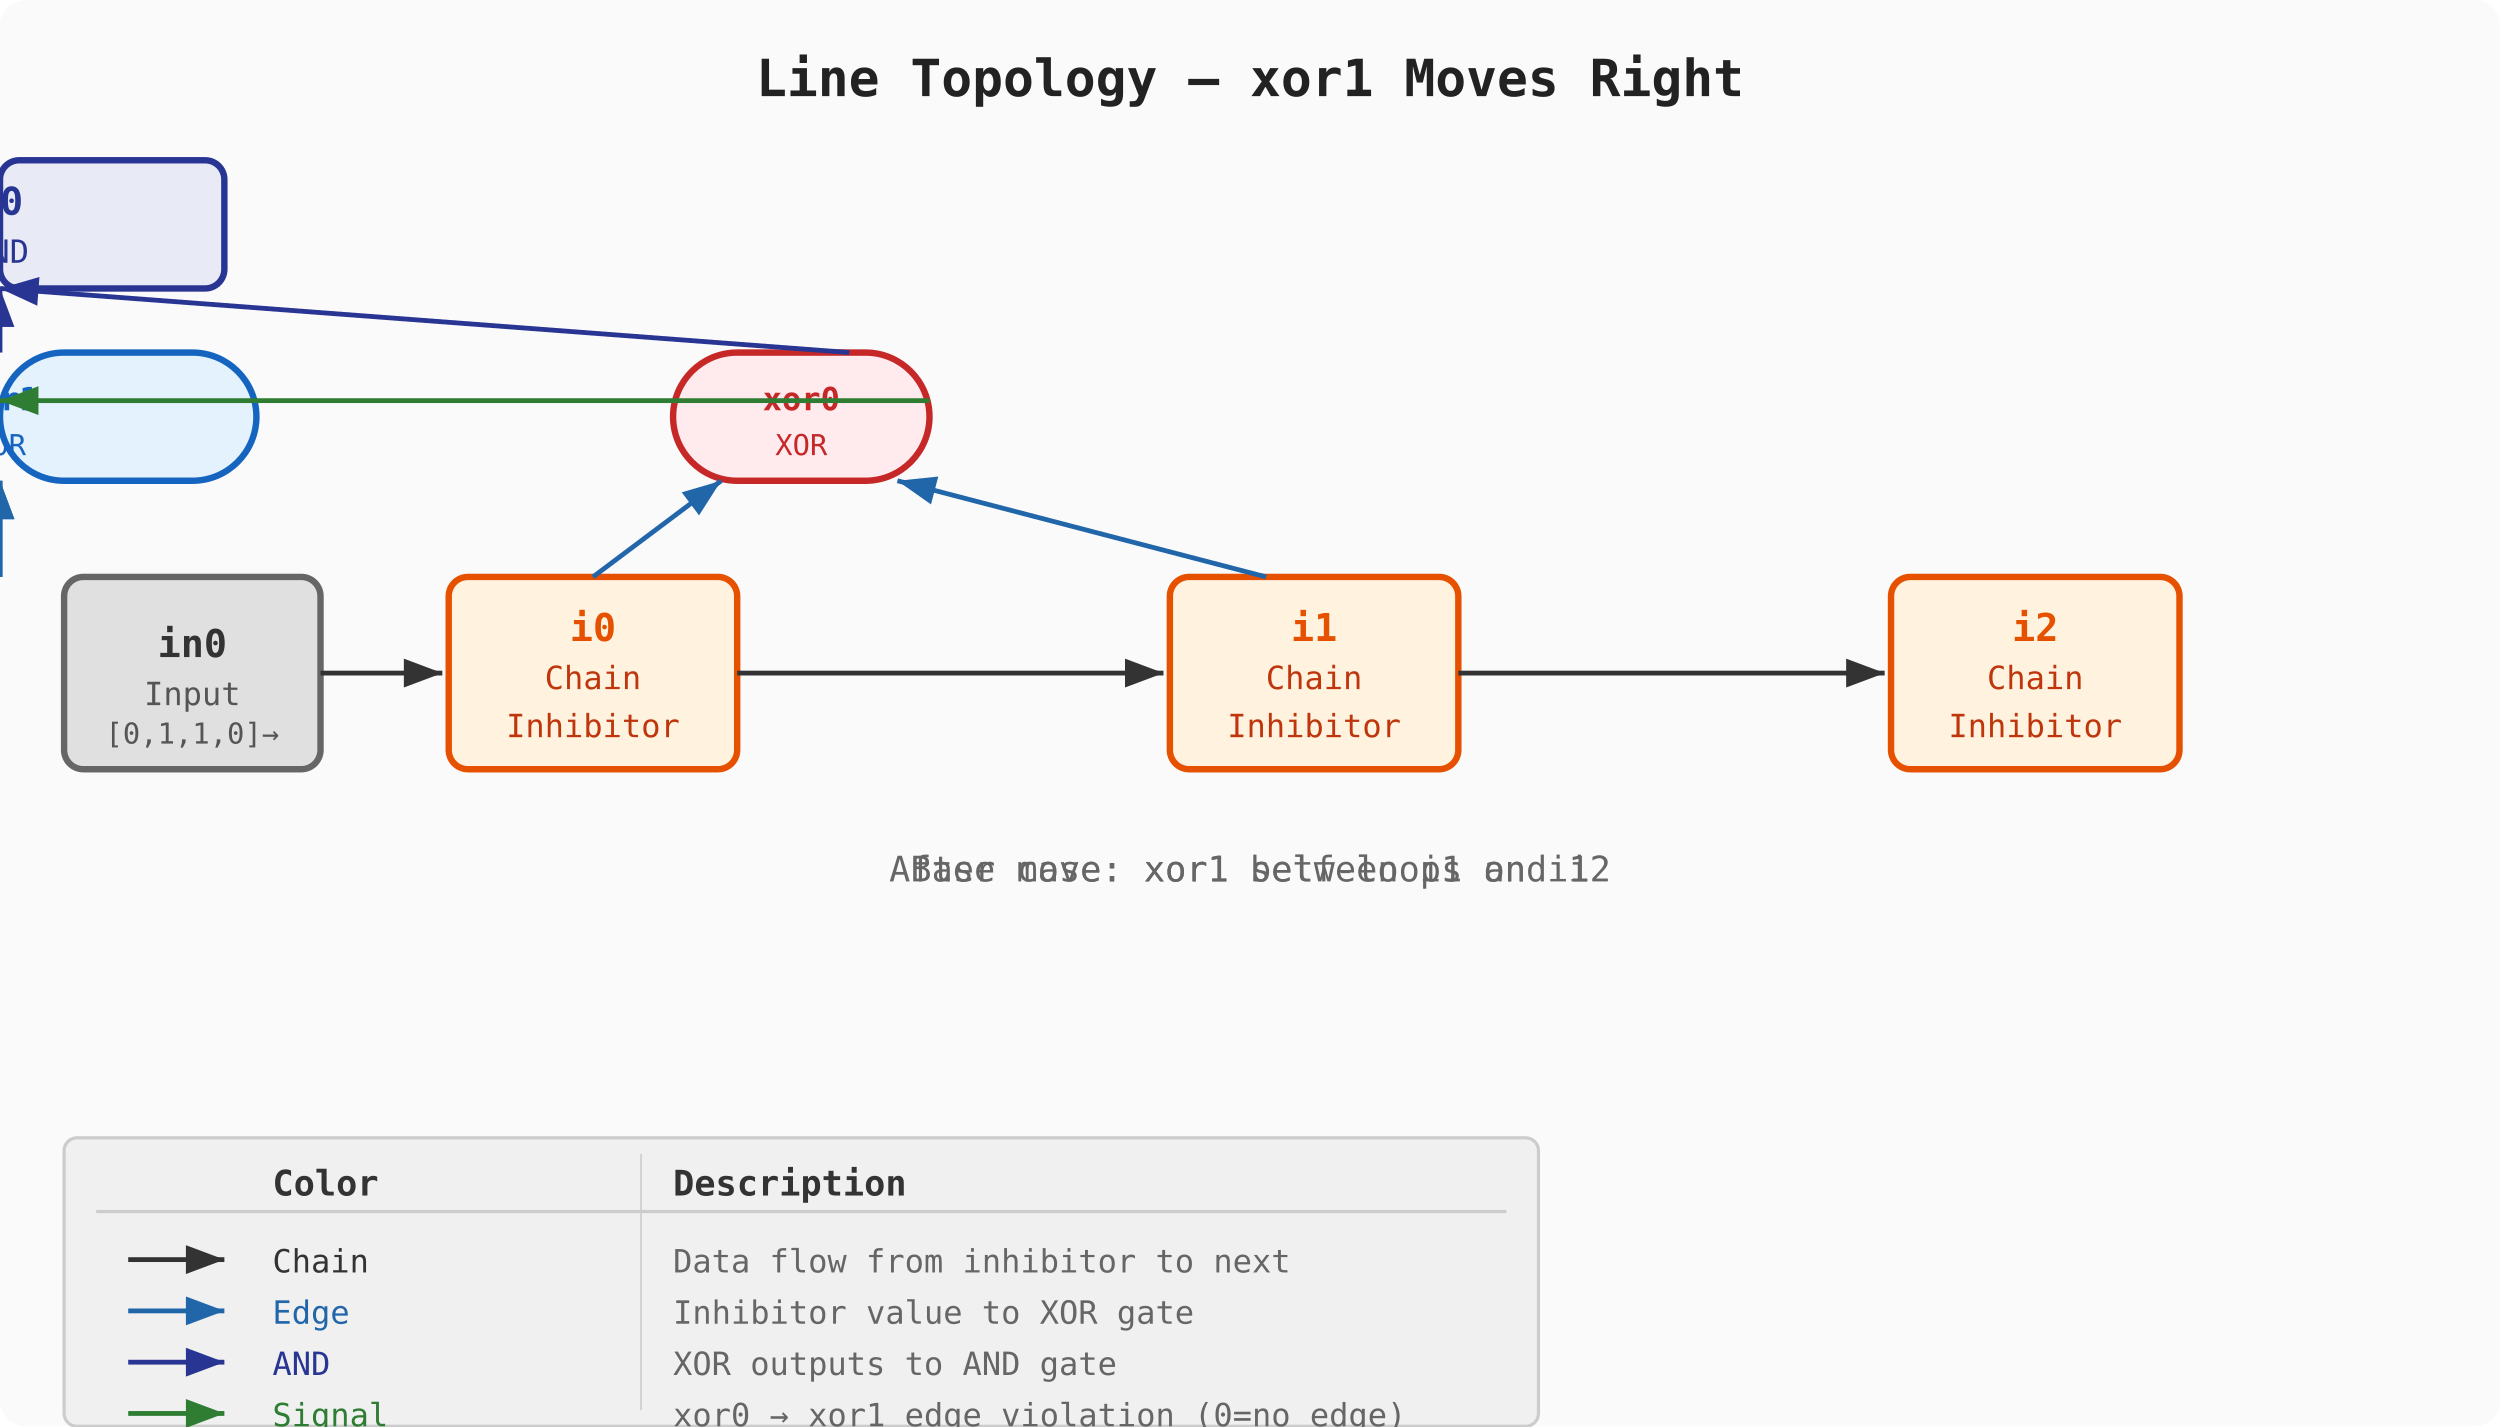
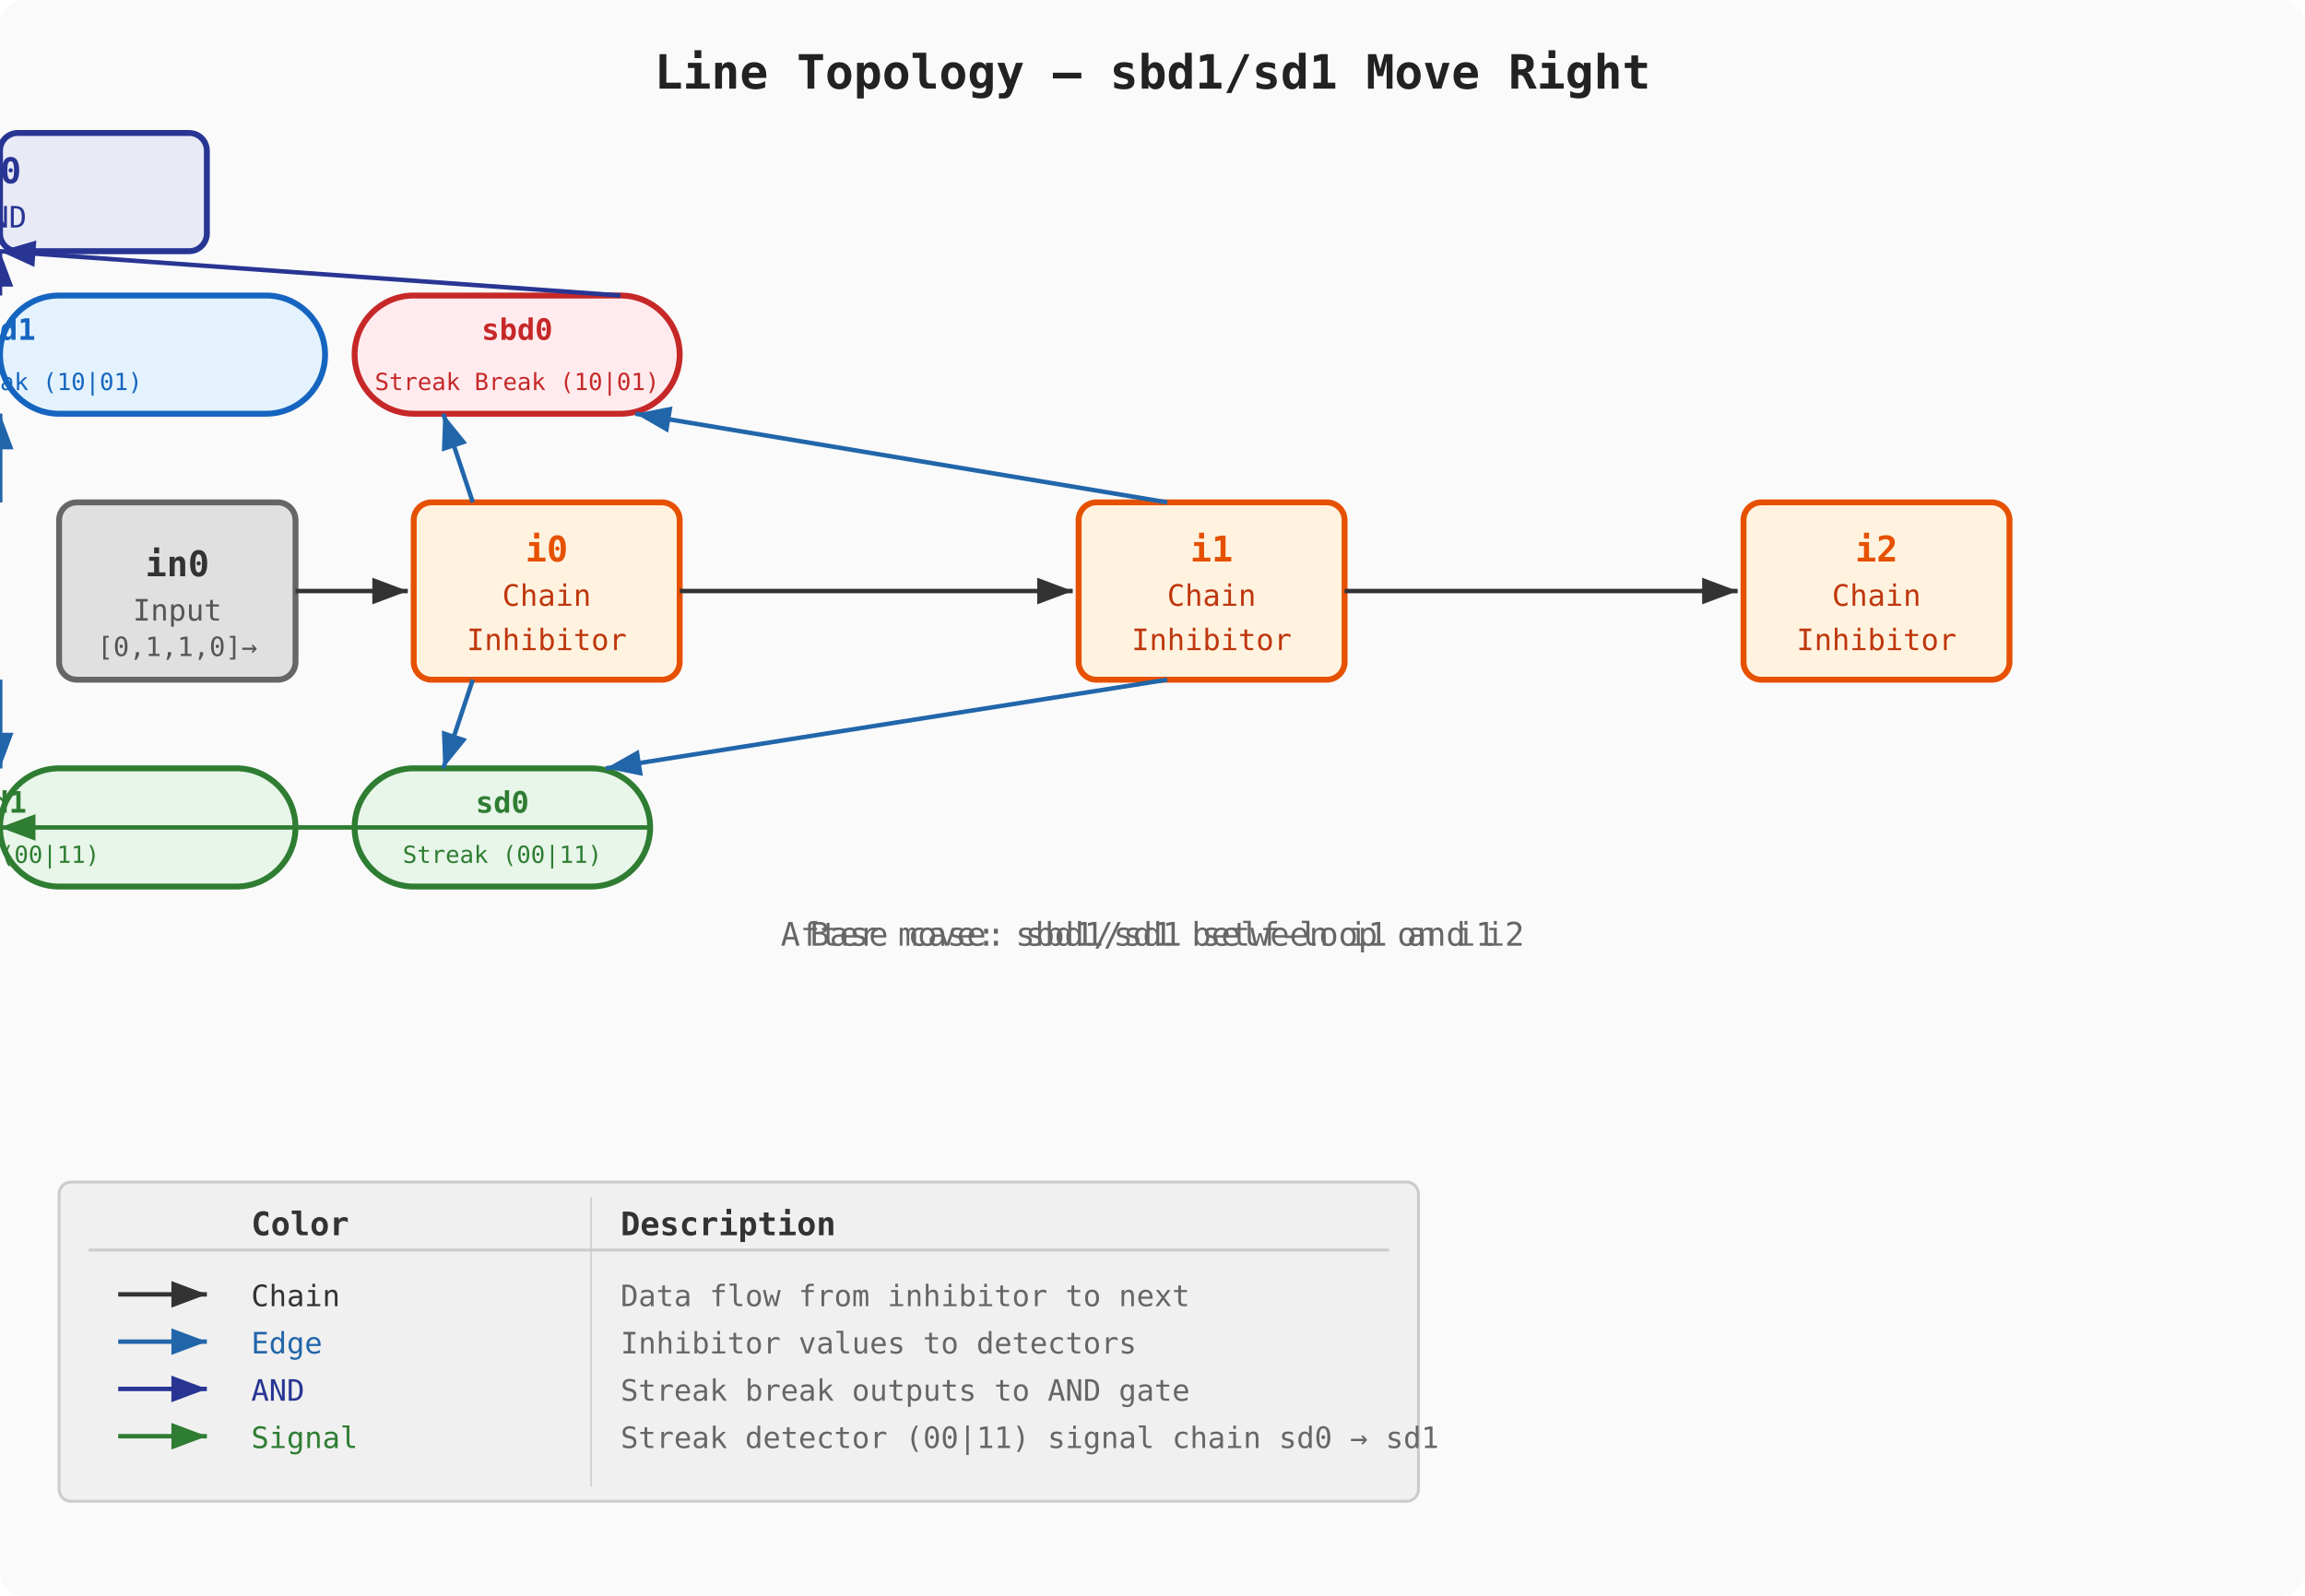
- <svg xmlns="http://www.w3.org/2000/svg" viewBox="0 0 780 445" font-family="monospace" font-size="12">
+ <svg xmlns="http://www.w3.org/2000/svg" viewBox="0 0 780 540" font-family="monospace" font-size="12">
  <defs>
    <marker id="arrow" markerWidth="8" markerHeight="6" refX="8" refY="3" orient="auto">
      <path d="M0,0 L8,3 L0,6" fill="#333" />
    </marker>
    <marker id="arrow-blue" markerWidth="8" markerHeight="6" refX="8" refY="3" orient="auto">
      <path d="M0,0 L8,3 L0,6" fill="#2266aa" />
    </marker>
    <marker id="arrow-indigo" markerWidth="8" markerHeight="6" refX="8" refY="3" orient="auto">
      <path d="M0,0 L8,3 L0,6" fill="#283593" />
    </marker>
    <marker id="arrow-green" markerWidth="8" markerHeight="6" refX="8" refY="3" orient="auto">
      <path d="M0,0 L8,3 L0,6" fill="#2e7d32" />
    </marker>
  </defs>
-   <rect width="780" height="445" fill="#fafafa" rx="8" />
-   <text x="390" y="30" text-anchor="middle" font-size="16" font-weight="bold" fill="#222">Line Topology — xor1 Moves Right</text>
-   <rect fill="#e8eaf6" stroke="#283593" rx="6" stroke-width="2" width="70" height="40" y="50">
+   <rect width="780" height="540" fill="#fafafa" rx="8" />
+   <text x="390" y="30" text-anchor="middle" font-size="16" font-weight="bold" fill="#222">Line Topology — sbd1/sd1 Move Right</text>
+   <rect fill="#e8eaf6" stroke="#283593" rx="6" stroke-width="2" width="70" height="40" y="45">
    <animate attributeName="x" dur="5s" repeatCount="indefinite" values="295;295;340;340;295" keyTimes="0;0.3;0.5;0.8;1" />
  </rect>
-   <text y="67" text-anchor="middle" font-weight="bold" fill="#283593">
+   <text y="62" text-anchor="middle" font-weight="bold" fill="#283593">
    <animate attributeName="x" dur="5s" repeatCount="indefinite" values="330;330;375;375;330" keyTimes="0;0.3;0.5;0.8;1" />a0
  </text>
-   <text y="82" text-anchor="middle" font-size="10" fill="#283593">
+   <text y="77" text-anchor="middle" font-size="10" fill="#283593">
    <animate attributeName="x" dur="5s" repeatCount="indefinite" values="330;330;375;375;330" keyTimes="0;0.3;0.5;0.8;1" />AND
  </text>
-   <rect x="210" y="110" width="80" height="40" fill="#ffebee" stroke="#c62828" rx="20" stroke-width="2" />
-   <text x="250" y="128" text-anchor="middle" font-weight="bold" font-size="10" fill="#c62828">xor0</text>
-   <text x="250" y="142" text-anchor="middle" font-size="9" fill="#c62828">XOR</text>
-   <rect fill="#e3f2fd" stroke="#1565c0" rx="20" stroke-width="2" width="80" height="40" y="110">
-     <animate attributeName="x" dur="5s" repeatCount="indefinite" values="370;370;480;480;370" keyTimes="0;0.3;0.5;0.8;1" />
+   <rect x="120" y="100" width="110" height="40" fill="#ffebee" stroke="#c62828" rx="20" stroke-width="2" />
+   <text x="175" y="115" text-anchor="middle" font-weight="bold" font-size="10" fill="#c62828">sbd0</text>
+   <text x="175" y="132" text-anchor="middle" font-size="8" fill="#c62828">Streak Break (10|01)</text>
+   <rect fill="#e3f2fd" stroke="#1565c0" rx="20" stroke-width="2" width="110" height="40" y="100">
+     <animate attributeName="x" dur="5s" repeatCount="indefinite" values="430;430;530;530;430" keyTimes="0;0.3;0.5;0.8;1" />
  </rect>
-   <text y="128" text-anchor="middle" font-weight="bold" font-size="10" fill="#1565c0">
-     <animate attributeName="x" dur="5s" repeatCount="indefinite" values="410;410;520;520;410" keyTimes="0;0.3;0.5;0.8;1" />xor1
+   <text y="115" text-anchor="middle" font-weight="bold" font-size="10" fill="#1565c0">
+     <animate attributeName="x" dur="5s" repeatCount="indefinite" values="485;485;585;585;485" keyTimes="0;0.3;0.5;0.8;1" />sbd1
  </text>
-   <text y="142" text-anchor="middle" font-size="9" fill="#1565c0">
-     <animate attributeName="x" dur="5s" repeatCount="indefinite" values="410;410;520;520;410" keyTimes="0;0.3;0.5;0.8;1" />XOR
+   <text y="132" text-anchor="middle" font-size="8" fill="#1565c0">
+     <animate attributeName="x" dur="5s" repeatCount="indefinite" values="485;485;585;585;485" keyTimes="0;0.3;0.5;0.8;1" />Streak Break (10|01)
  </text>
-   <rect x="20" y="180" width="80" height="60" fill="#e0e0e0" stroke="#666" rx="6" stroke-width="2" />
-   <text x="60" y="205" text-anchor="middle" font-weight="bold" fill="#333">in0</text>
-   <text x="60" y="220" text-anchor="middle" font-size="10" fill="#555">Input</text>
-   <text x="60" y="232" text-anchor="middle" font-size="9" fill="#555">[0,1,1,0]→</text>
-   <rect x="140" y="180" width="90" height="60" fill="#fff3e0" stroke="#e65100" rx="6" stroke-width="2" />
-   <text x="185" y="200" text-anchor="middle" font-weight="bold" fill="#e65100">i0</text>
-   <text x="185" y="215" text-anchor="middle" font-size="10" fill="#bf360c">Chain</text>
-   <text x="185" y="230" text-anchor="middle" font-size="10" fill="#bf360c">Inhibitor</text>
-   <rect x="365" y="180" width="90" height="60" fill="#fff3e0" stroke="#e65100" rx="6" stroke-width="2" />
-   <text x="410" y="200" text-anchor="middle" font-weight="bold" fill="#e65100">i1</text>
-   <text x="410" y="215" text-anchor="middle" font-size="10" fill="#bf360c">Chain</text>
-   <text x="410" y="230" text-anchor="middle" font-size="10" fill="#bf360c">Inhibitor</text>
+   <rect x="20" y="170" width="80" height="60" fill="#e0e0e0" stroke="#666" rx="6" stroke-width="2" />
+   <text x="60" y="195" text-anchor="middle" font-weight="bold" fill="#333">in0</text>
+   <text x="60" y="210" text-anchor="middle" font-size="10" fill="#555">Input</text>
+   <text x="60" y="222" text-anchor="middle" font-size="9" fill="#555">[0,1,1,0]→</text>
+   <rect x="140" y="170" width="90" height="60" fill="#fff3e0" stroke="#e65100" rx="6" stroke-width="2" />
+   <text x="185" y="190" text-anchor="middle" font-weight="bold" fill="#e65100">i0</text>
+   <text x="185" y="205" text-anchor="middle" font-size="10" fill="#bf360c">Chain</text>
+   <text x="185" y="220" text-anchor="middle" font-size="10" fill="#bf360c">Inhibitor</text>
+   <rect x="365" y="170" width="90" height="60" fill="#fff3e0" stroke="#e65100" rx="6" stroke-width="2" />
+   <text x="410" y="190" text-anchor="middle" font-weight="bold" fill="#e65100">i1</text>
+   <text x="410" y="205" text-anchor="middle" font-size="10" fill="#bf360c">Chain</text>
+   <text x="410" y="220" text-anchor="middle" font-size="10" fill="#bf360c">Inhibitor</text>
  <g>
    <animate attributeName="opacity" dur="5s" repeatCount="indefinite" values="0;0;1;1;0" keyTimes="0;0.3;0.5;0.8;1" />
-     <rect x="590" y="180" width="90" height="60" fill="#fff3e0" stroke="#e65100" rx="6" stroke-width="2" />
-     <text x="635" y="200" text-anchor="middle" font-weight="bold" fill="#e65100">i2</text>
-     <text x="635" y="215" text-anchor="middle" font-size="10" fill="#bf360c">Chain</text>
-     <text x="635" y="230" text-anchor="middle" font-size="10" fill="#bf360c">Inhibitor</text>
+     <rect x="590" y="170" width="90" height="60" fill="#fff3e0" stroke="#e65100" rx="6" stroke-width="2" />
+     <text x="635" y="190" text-anchor="middle" font-weight="bold" fill="#e65100">i2</text>
+     <text x="635" y="205" text-anchor="middle" font-size="10" fill="#bf360c">Chain</text>
+     <text x="635" y="220" text-anchor="middle" font-size="10" fill="#bf360c">Inhibitor</text>
  </g>
-   <line x1="100" y1="210" x2="138" y2="210" stroke="#333" stroke-width="1.5" marker-end="url(#arrow)" />
-   <line x1="230" y1="210" x2="363" y2="210" stroke="#333" stroke-width="1.5" marker-end="url(#arrow)" />
-   <line x1="455" y1="210" x2="588" y2="210" stroke="#333" stroke-width="1.5" marker-end="url(#arrow)">
+   <rect x="120" y="260" width="100" height="40" fill="#e8f5e9" stroke="#2e7d32" rx="20" stroke-width="2" />
+   <text x="170" y="275" text-anchor="middle" font-weight="bold" font-size="10" fill="#2e7d32">sd0</text>
+   <text x="170" y="292" text-anchor="middle" font-size="8" fill="#2e7d32">Streak (00|11)</text>
+   <rect fill="#e8f5e9" stroke="#2e7d32" rx="20" stroke-width="2" width="100" height="40" y="260">
+     <animate attributeName="x" dur="5s" repeatCount="indefinite" values="430;430;530;530;430" keyTimes="0;0.3;0.5;0.8;1" />
+   </rect>
+   <text y="275" text-anchor="middle" font-weight="bold" font-size="10" fill="#2e7d32">
+     <animate attributeName="x" dur="5s" repeatCount="indefinite" values="480;480;580;580;480" keyTimes="0;0.3;0.5;0.8;1" />sd1
+   </text>
+   <text y="292" text-anchor="middle" font-size="8" fill="#2e7d32">
+     <animate attributeName="x" dur="5s" repeatCount="indefinite" values="480;480;580;580;480" keyTimes="0;0.3;0.5;0.8;1" />Streak (00|11)
+   </text>
+   <line x1="100" y1="200" x2="138" y2="200" stroke="#333" stroke-width="1.5" marker-end="url(#arrow)" />
+   <line x1="230" y1="200" x2="363" y2="200" stroke="#333" stroke-width="1.5" marker-end="url(#arrow)" />
+   <line x1="455" y1="200" x2="588" y2="200" stroke="#333" stroke-width="1.5" marker-end="url(#arrow)">
    <animate attributeName="opacity" dur="5s" repeatCount="indefinite" values="0;0;1;1;0" keyTimes="0;0.3;0.5;0.8;1" />
  </line>
-   <line x1="185" y1="180" x2="225" y2="150" stroke="#2266aa" stroke-width="1.5" marker-end="url(#arrow-blue)" />
-   <line x1="395" y1="180" x2="280" y2="150" stroke="#2266aa" stroke-width="1.5" marker-end="url(#arrow-blue)" />
-   <line stroke="#2266aa" stroke-width="1.5" marker-end="url(#arrow-blue)" y1="180" y2="150">
-     <animate attributeName="x1" dur="5s" repeatCount="indefinite" values="400;400;420;420;400" keyTimes="0;0.3;0.5;0.8;1" />
-     <animate attributeName="x2" dur="5s" repeatCount="indefinite" values="400;400;490;490;400" keyTimes="0;0.3;0.5;0.8;1" />
+   <line x1="160" y1="170" x2="150" y2="140" stroke="#2266aa" stroke-width="1.5" marker-end="url(#arrow-blue)" />
+   <line x1="395" y1="170" x2="215" y2="140" stroke="#2266aa" stroke-width="1.5" marker-end="url(#arrow-blue)" />
+   <line x1="160" y1="230" x2="150" y2="260" stroke="#2266aa" stroke-width="1.5" marker-end="url(#arrow-blue)" />
+   <line x1="395" y1="230" x2="205" y2="260" stroke="#2266aa" stroke-width="1.5" marker-end="url(#arrow-blue)" />
+   <line stroke="#2266aa" stroke-width="1.5" marker-end="url(#arrow-blue)" y1="170" y2="140">
+     <animate attributeName="x1" dur="5s" repeatCount="indefinite" values="440;440;420;420;440" keyTimes="0;0.3;0.5;0.8;1" />
+     <animate attributeName="x2" dur="5s" repeatCount="indefinite" values="465;465;545;545;465" keyTimes="0;0.3;0.5;0.8;1" />
  </line>
-   <line stroke="#2266aa" stroke-width="1.5" marker-end="url(#arrow-blue)" y1="180" y2="150">
-     <animate attributeName="x1" dur="5s" repeatCount="indefinite" values="420;420;625;625;420" keyTimes="0;0.3;0.5;0.8;1" />
-     <animate attributeName="x2" dur="5s" repeatCount="indefinite" values="420;420;550;550;420" keyTimes="0;0.3;0.5;0.8;1" />
+   <line stroke="#2266aa" stroke-width="1.5" marker-end="url(#arrow-blue)" y1="170" y2="140">
+     <animate attributeName="x1" dur="5s" repeatCount="indefinite" values="450;450;625;625;450" keyTimes="0;0.3;0.5;0.8;1" />
+     <animate attributeName="x2" dur="5s" repeatCount="indefinite" values="520;520;625;625;520" keyTimes="0;0.3;0.5;0.8;1" />
  </line>
-   <line y1="110" y2="90" stroke="#283593" stroke-width="1.5" marker-end="url(#arrow-indigo)" x1="265">
+   <line stroke="#2266aa" stroke-width="1.5" marker-end="url(#arrow-blue)" y1="230" y2="260">
+     <animate attributeName="x1" dur="5s" repeatCount="indefinite" values="440;440;420;420;440" keyTimes="0;0.3;0.5;0.8;1" />
+     <animate attributeName="x2" dur="5s" repeatCount="indefinite" values="460;460;545;545;460" keyTimes="0;0.3;0.5;0.8;1" />
+   </line>
+   <line stroke="#2266aa" stroke-width="1.5" marker-end="url(#arrow-blue)" y1="230" y2="260">
+     <animate attributeName="x1" dur="5s" repeatCount="indefinite" values="450;450;625;625;450" keyTimes="0;0.3;0.5;0.8;1" />
+     <animate attributeName="x2" dur="5s" repeatCount="indefinite" values="510;510;615;615;510" keyTimes="0;0.3;0.5;0.8;1" />
+   </line>
+   <line y1="100" y2="85" stroke="#283593" stroke-width="1.5" marker-end="url(#arrow-indigo)" x1="210">
    <animate attributeName="x2" dur="5s" repeatCount="indefinite" values="300;300;345;345;300" keyTimes="0;0.3;0.5;0.8;1" />
  </line>
-   <line y1="110" y2="90" stroke="#283593" stroke-width="1.5" marker-end="url(#arrow-indigo)">
-     <animate attributeName="x1" dur="5s" repeatCount="indefinite" values="395;395;495;495;395" keyTimes="0;0.3;0.5;0.8;1" />
+   <line y1="100" y2="85" stroke="#283593" stroke-width="1.5" marker-end="url(#arrow-indigo)">
+     <animate attributeName="x1" dur="5s" repeatCount="indefinite" values="455;455;555;555;455" keyTimes="0;0.3;0.5;0.8;1" />
    <animate attributeName="x2" dur="5s" repeatCount="indefinite" values="360;360;405;405;360" keyTimes="0;0.3;0.5;0.8;1" />
  </line>
-   <line y1="125" y2="125" stroke="#2e7d32" stroke-width="1.5" marker-end="url(#arrow-green)" x1="290">
-     <animate attributeName="x2" dur="5s" repeatCount="indefinite" values="368;368;478;478;368" keyTimes="0;0.3;0.5;0.8;1" />
+   <line y1="280" y2="280" stroke="#2e7d32" stroke-width="1.5" marker-end="url(#arrow-green)" x1="220">
+     <animate attributeName="x2" dur="5s" repeatCount="indefinite" values="428;428;528;528;428" keyTimes="0;0.3;0.5;0.8;1" />
  </line>
-   <text x="390" y="275" text-anchor="middle" font-size="11" fill="#666">
-     <animate attributeName="opacity" dur="5s" repeatCount="indefinite" values="1;1;0;0;1" keyTimes="0;0.25;0.35;0.95;1" />Base case: xor1 self-loops on i1
+   <text x="390" y="320" text-anchor="middle" font-size="11" fill="#666">
+     <animate attributeName="opacity" dur="5s" repeatCount="indefinite" values="1;1;0;0;1" keyTimes="0;0.25;0.35;0.95;1" />Base case: sbd1/sd1 self-loop on i1
  </text>
-   <text x="390" y="275" text-anchor="middle" font-size="11" fill="#666">
-     <animate attributeName="opacity" dur="5s" repeatCount="indefinite" values="0;0;1;1;0" keyTimes="0;0.35;0.5;0.75;0.85" />After move: xor1 between i1 and i2
+   <text x="390" y="320" text-anchor="middle" font-size="11" fill="#666">
+     <animate attributeName="opacity" dur="5s" repeatCount="indefinite" values="0;0;1;1;0" keyTimes="0;0.35;0.5;0.75;0.85" />After move: sbd1/sd1 between i1 and i2
  </text>
-   <rect x="20" y="355" width="460" height="90" fill="#f0f0f0" rx="4" stroke="#ccc" />
-   <text x="85" y="373" text-anchor="start" font-weight="bold" fill="#333" font-size="11">Color</text>
-   <text x="210" y="373" text-anchor="start" font-weight="bold" fill="#333" font-size="11">Description</text>
-   <line x1="30" y1="378" x2="470" y2="378" stroke="#ccc" stroke-width="1" />
-   <line x1="200" y1="360" x2="200" y2="440" stroke="#ccc" stroke-width="0.5" />
-   <line x1="40" y1="393" x2="70" y2="393" stroke="#333" stroke-width="1.5" marker-end="url(#arrow)" />
-   <text x="85" y="397" text-anchor="start" fill="#333" font-size="10">Chain</text>
-   <text x="210" y="397" text-anchor="start" fill="#666" font-size="10">Data flow from inhibitor to next</text>
-   <line x1="40" y1="409" x2="70" y2="409" stroke="#2266aa" stroke-width="1.5" marker-end="url(#arrow-blue)" />
-   <text x="85" y="413" text-anchor="start" fill="#2266aa" font-size="10">Edge</text>
-   <text x="210" y="413" text-anchor="start" fill="#666" font-size="10">Inhibitor value to XOR gate</text>
-   <line x1="40" y1="425" x2="70" y2="425" stroke="#283593" stroke-width="1.5" marker-end="url(#arrow-indigo)" />
-   <text x="85" y="429" text-anchor="start" fill="#283593" font-size="10">AND</text>
-   <text x="210" y="429" text-anchor="start" fill="#666" font-size="10">XOR outputs to AND gate</text>
-   <line x1="40" y1="441" x2="70" y2="441" stroke="#2e7d32" stroke-width="1.5" marker-end="url(#arrow-green)" />
-   <text x="85" y="445" text-anchor="start" fill="#2e7d32" font-size="10">Signal</text>
-   <text x="210" y="445" text-anchor="start" fill="#666" font-size="10">xor0 → xor1 edge violation (0=no edge)</text>
+   <rect x="20" y="400" width="460" height="108" fill="#f0f0f0" rx="4" stroke="#ccc" />
+   <text x="85" y="418" text-anchor="start" font-weight="bold" fill="#333" font-size="11">Color</text>
+   <text x="210" y="418" text-anchor="start" font-weight="bold" fill="#333" font-size="11">Description</text>
+   <line x1="30" y1="423" x2="470" y2="423" stroke="#ccc" stroke-width="1" />
+   <line x1="200" y1="405" x2="200" y2="503" stroke="#ccc" stroke-width="0.5" />
+   <line x1="40" y1="438" x2="70" y2="438" stroke="#333" stroke-width="1.5" marker-end="url(#arrow)" />
+   <text x="85" y="442" text-anchor="start" fill="#333" font-size="10">Chain</text>
+   <text x="210" y="442" text-anchor="start" fill="#666" font-size="10">Data flow from inhibitor to next</text>
+   <line x1="40" y1="454" x2="70" y2="454" stroke="#2266aa" stroke-width="1.5" marker-end="url(#arrow-blue)" />
+   <text x="85" y="458" text-anchor="start" fill="#2266aa" font-size="10">Edge</text>
+   <text x="210" y="458" text-anchor="start" fill="#666" font-size="10">Inhibitor values to detectors</text>
+   <line x1="40" y1="470" x2="70" y2="470" stroke="#283593" stroke-width="1.5" marker-end="url(#arrow-indigo)" />
+   <text x="85" y="474" text-anchor="start" fill="#283593" font-size="10">AND</text>
+   <text x="210" y="474" text-anchor="start" fill="#666" font-size="10">Streak break outputs to AND gate</text>
+   <line x1="40" y1="486" x2="70" y2="486" stroke="#2e7d32" stroke-width="1.5" marker-end="url(#arrow-green)" />
+   <text x="85" y="490" text-anchor="start" fill="#2e7d32" font-size="10">Signal</text>
+   <text x="210" y="490" text-anchor="start" fill="#666" font-size="10">Streak detector (00|11) signal chain sd0 → sd1</text>
</svg>
